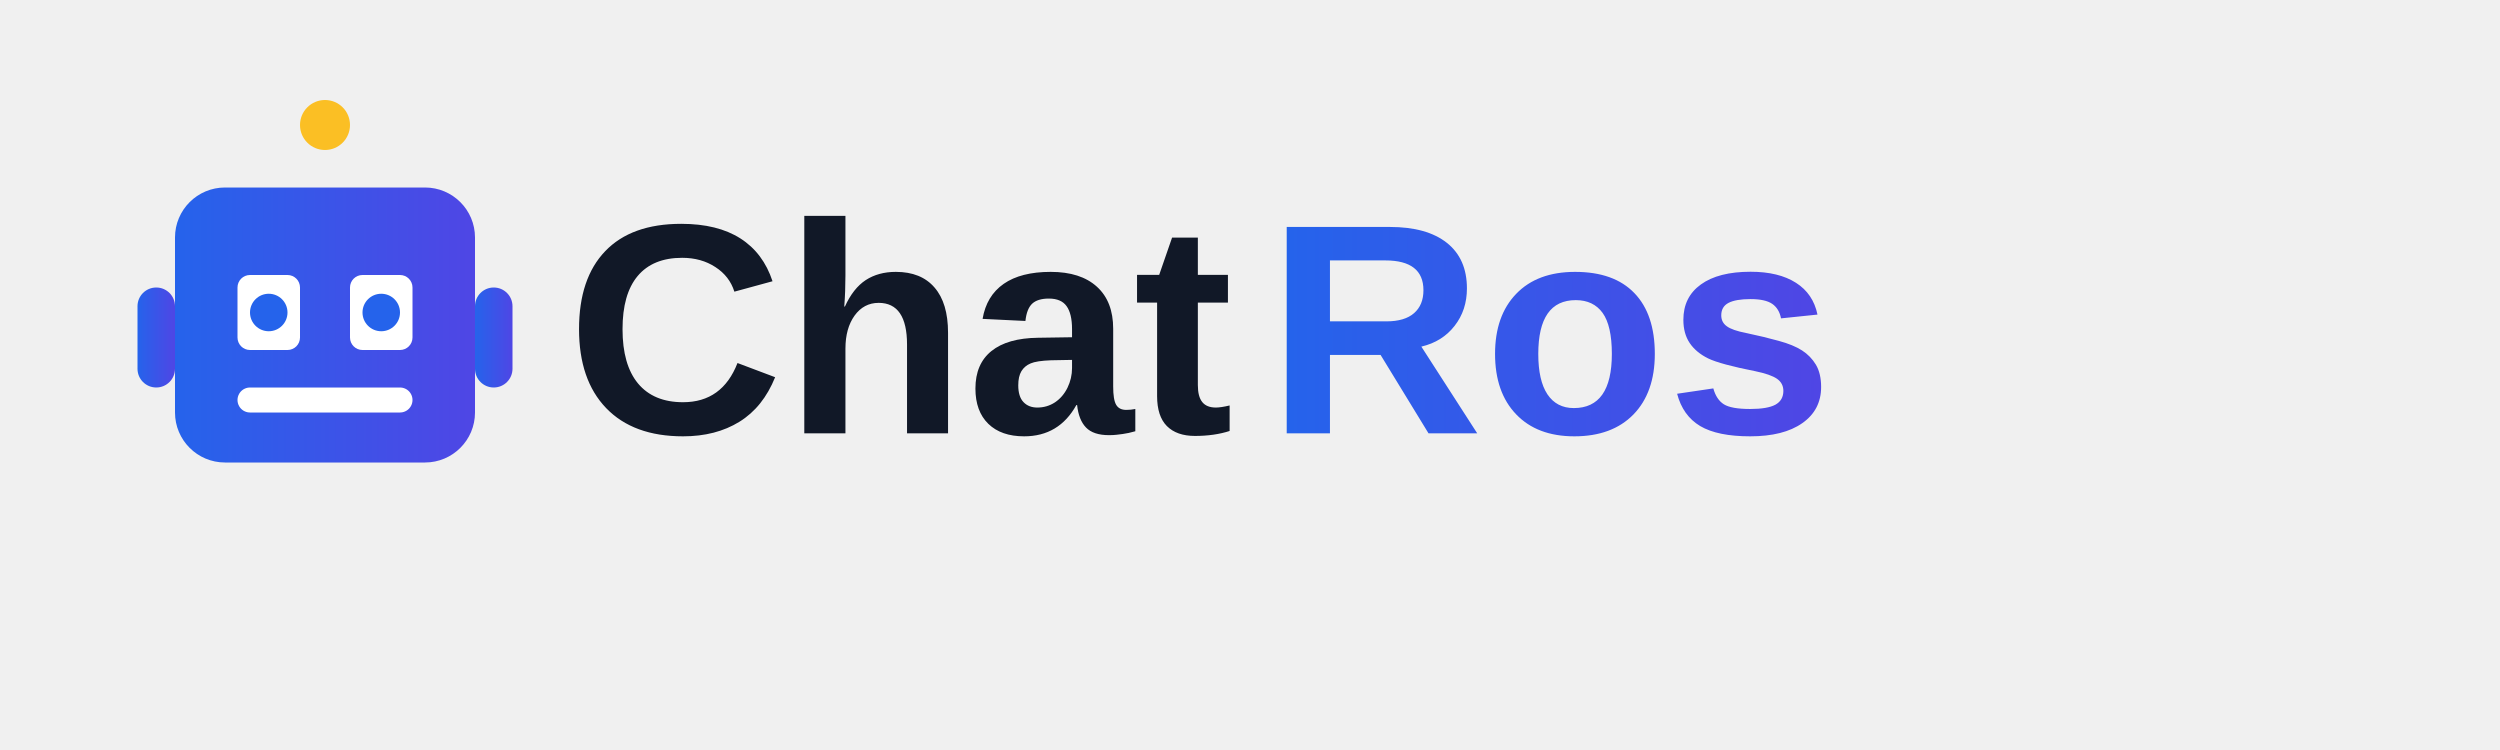
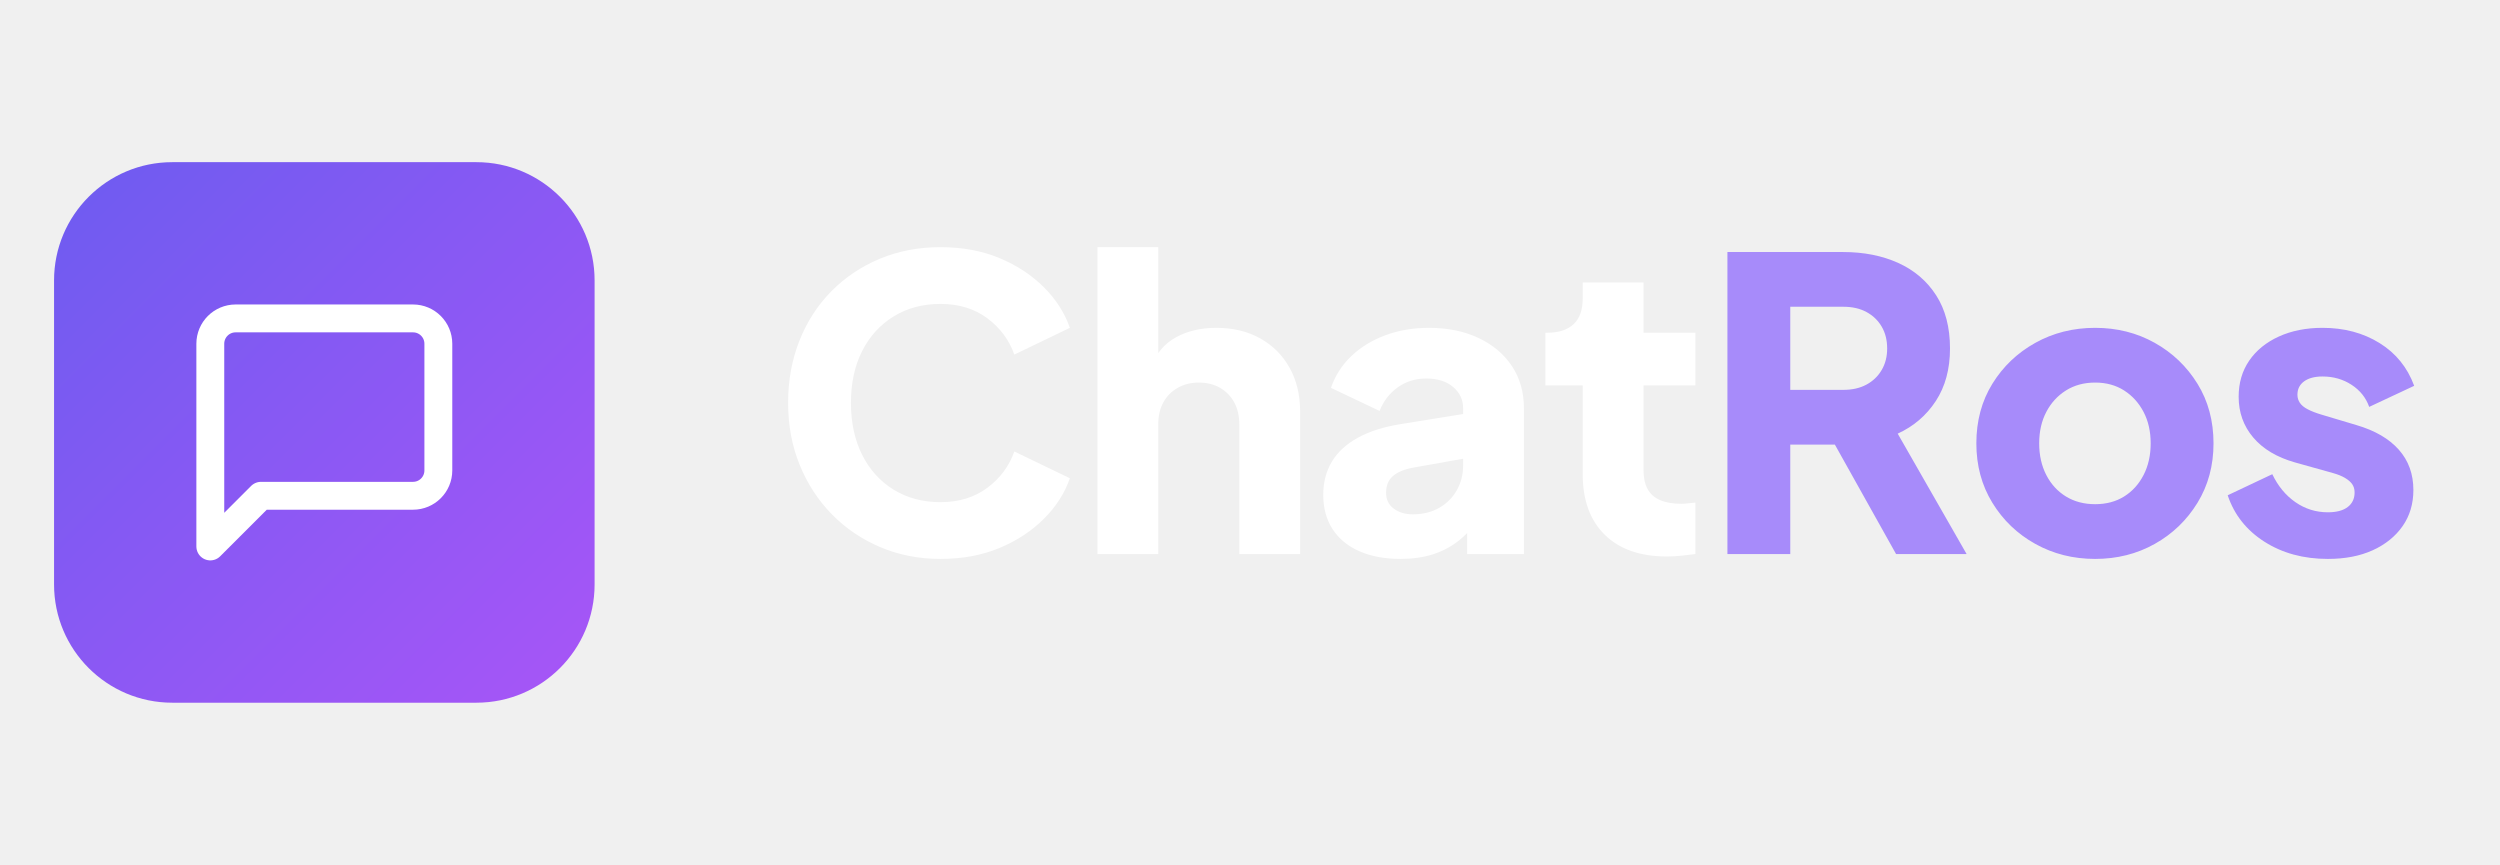
- <svg xmlns="http://www.w3.org/2000/svg" viewBox="0 0 300 90">
+ <svg xmlns="http://www.w3.org/2000/svg" width="185" height="64" viewBox="0 0 185 64" role="img" aria-label="ChatRos">
  <defs>
-     <linearGradient id="logo-gradient" x1="0%" y1="0%" x2="100%" y2="0%">
-       <stop offset="0%" style="stop-color:#2563eb;stop-opacity:1" />
-       <stop offset="100%" style="stop-color:#4f46e5;stop-opacity:1" />
+     <linearGradient id="chatrosLogoGradDark" x1="0" y1="0" x2="1" y2="1">
+       <stop offset="0" stop-color="#6d5cf0" />
+       <stop offset="1" stop-color="#a855f7" />
    </linearGradient>
  </defs>
-   <g transform="translate(12, 15) scale(1.5)">
-     <line x1="18" y1="0" x2="18" y2="5" stroke="url(#logo-gradient)" stroke-width="2" />
-     <circle cx="18" cy="0" r="2" fill="#fbbf24" />
-     <rect x="6" y="5" width="24" height="22" rx="4" fill="url(#logo-gradient)" />
-     <rect x="11" y="12" width="5" height="6" rx="1" fill="white" />
-     <rect x="20" y="12" width="5" height="6" rx="1" fill="white" />
-     <circle cx="13.5" cy="15" r="1.5" fill="#2563eb" />
-     <circle cx="22.5" cy="15" r="1.5" fill="#2563eb" />
-     <line x1="12" y1="22" x2="24" y2="22" stroke="white" stroke-width="2" stroke-linecap="round" />
-     <rect x="3" y="13" width="3" height="8" rx="1.5" fill="url(#logo-gradient)" />
-     <rect x="30" y="13" width="3" height="8" rx="1.5" fill="url(#logo-gradient)" />
+   <g transform="translate(4 12) scale(0.625)">
+     <rect width="64" height="64" rx="14" fill="url(#chatrosLogoGradDark)" />
+     <g transform="translate(14 14) scale(1.5)" fill="none" stroke="#ffffff" stroke-width="2.2" stroke-linecap="round" stroke-linejoin="round">
+       <path d="M21 15a2 2 0 0 1-2 2H7l-4 4V5a2 2 0 0 1 2-2h14a2 2 0 0 1 2 2z" />
+     </g>
  </g>
-   <text x="68" y="52" font-family="Arial, sans-serif" font-size="36" font-weight="bold" fill="#111827">Chat</text>
-   <text x="152" y="52" font-family="Arial, sans-serif" font-size="36" font-weight="bold" fill="url(#logo-gradient)">Ros</text>
+   <g transform="translate(57 41) scale(0.03 -0.03)">
+     <path fill="#ffffff" d="M420.0 -12Q340.0 -12 271.5 17.0Q203.0 46 152.0 98.0Q101.0 150 72.5 220.0Q44.0 290 44.0 373Q44.0 456 72.0 526.5Q100.0 597 151.0 648.5Q202.0 700 270.5 728.5Q339.0 757 420.0 757Q501.0 757 565.5 730.0Q630.0 703 675.0 658.0Q720.0 613 739.0 558L602.0 492Q583.0 546 535.5 581.5Q488.0 617 420.0 617Q354.0 617 304.0 586.0Q254.0 555 226.5 500.5Q199.0 446 199.0 373Q199.0 300 226.5 245.0Q254.0 190 304.0 159.0Q354.0 128 420.0 128Q488.0 128 535.5 163.5Q583.0 199 602.0 253L739.0 187Q720.0 132 675.0 87.0Q630.0 42 565.5 15.0Q501.0 -12 420.0 -12Z M807.0 0V757H957.0V438L939.0 462Q958.0 511 1000.5 534.5Q1043.0 558 1100.0 558Q1162.0 558 1208.5 532.0Q1255.0 506 1281.0 459.5Q1307.0 413 1307.0 351V0H1157.0V319Q1157.0 351 1144.5 374.0Q1132.0 397 1109.5 410.0Q1087.0 423 1057.0 423Q1028.0 423 1005.0 410.0Q982.0 397 969.5 374.0Q957.0 351 957.0 319V0Z M1555.0 -12Q1496.0 -12 1453.0 7.0Q1410.0 26 1387.0 61.5Q1364.0 97 1364.0 146Q1364.0 192 1385.0 227.5Q1406.0 263 1449.5 287.0Q1493.0 311 1558.0 321L1725.0 348V238L1585.0 213Q1553.0 207 1536.0 192.5Q1519.0 178 1519.0 151Q1519.0 126 1538.0 112.0Q1557.0 98 1585.0 98Q1622.0 98 1650.0 114.0Q1678.0 130 1693.5 157.5Q1709.0 185 1709.0 218V360Q1709.0 391 1684.5 412.0Q1660.0 433 1618.0 433Q1578.0 433 1547.5 411.0Q1517.0 389 1503.0 353L1383.0 410Q1399.0 456 1434.0 489.0Q1469.0 522 1518.0 540.0Q1567.0 558 1625.0 558Q1694.0 558 1747.0 533.0Q1800.0 508 1829.5 463.5Q1859.0 419 1859.0 360V0H1719.0V88L1753.0 94Q1729.0 58 1700.0 34.5Q1671.0 11 1635.0 -0.5Q1599.0 -12 1555.0 -12Z M2212.0 -6Q2113.0 -6 2058.5 47.5Q2004.0 101 2004.0 197V416H1912.0V546H1917.0Q1959.0 546 1981.5 567.0Q2004.0 588 2004.0 630V670H2154.0V546H2282.0V416H2154.0V207Q2154.0 179 2164.0 160.5Q2174.0 142 2195.0 133.0Q2216.0 124 2247.0 124Q2254.0 124 2263.0 125.0Q2272.0 126 2282.0 127V0Q2267.0 -2 2248.0 -4.0Q2229.0 -6 2212.0 -6Z" />
+     <path fill="#a78bfa" d="M2361.0 0V745H2646.0Q2723.0 745 2782.5 718.0Q2842.0 691 2876.0 638.0Q2910.0 585 2910.0 507Q2910.0 431 2875.0 377.5Q2840.0 324 2781.0 297L2951.0 0H2777.0L2593.0 329L2693.0 270H2516.0V0ZM2516.0 405H2647.0Q2680.0 405 2704.0 418.0Q2728.0 431 2741.5 454.0Q2755.0 477 2755.0 507Q2755.0 538 2741.5 561.0Q2728.0 584 2704.0 597.0Q2680.0 610 2647.0 610H2516.0Z M3268.0 -12Q3187.0 -12 3120.5 25.0Q3054.0 62 3014.5 126.5Q2975.0 191 2975.0 273Q2975.0 356 3014.5 420.0Q3054.0 484 3120.5 521.0Q3187.0 558 3268.0 558Q3349.0 558 3415.0 521.0Q3481.0 484 3520.5 420.0Q3560.0 356 3560.0 273Q3560.0 191 3520.5 126.5Q3481.0 62 3415.0 25.0Q3349.0 -12 3268.0 -12ZM3268.0 123Q3309.0 123 3339.5 142.0Q3370.0 161 3387.5 195.0Q3405.0 229 3405.0 273Q3405.0 317 3387.5 350.5Q3370.0 384 3339.5 403.5Q3309.0 423 3268.0 423Q3227.0 423 3196.0 403.5Q3165.0 384 3147.5 350.5Q3130.0 317 3130.0 273Q3130.0 229 3147.5 195.0Q3165.0 161 3196.0 142.0Q3227.0 123 3268.0 123Z M3842.0 -12Q3752.0 -12 3685.5 30.5Q3619.0 73 3595.0 145L3705.0 197Q3726.0 153 3762.0 128.0Q3798.0 103 3842.0 103Q3874.0 103 3891.0 116.0Q3908.0 129 3908.0 152Q3908.0 164 3902.0 172.5Q3896.0 181 3884.0 188.0Q3872.0 195 3854.0 200L3761.0 226Q3694.0 245 3658.0 287.5Q3622.0 330 3622.0 388Q3622.0 439 3648.0 477.0Q3674.0 515 3721.0 536.5Q3768.0 558 3829.0 558Q3909.0 558 3969.5 520.5Q4030.0 483 4055.0 415L3944.0 363Q3932.0 397 3900.5 417.5Q3869.0 438 3829.0 438Q3800.0 438 3783.5 426.0Q3767.0 414 3767.0 393Q3767.0 382 3773.0 373.0Q3779.0 364 3792.5 357.0Q3806.0 350 3826.0 344L3913.0 318Q3981.0 298 4017.0 257.5Q4053.0 217 4053.0 158Q4053.0 107 4026.5 69.0Q4000.0 31 3953.0 9.5Q3906.0 -12 3842.0 -12Z" />
+   </g>
</svg>
